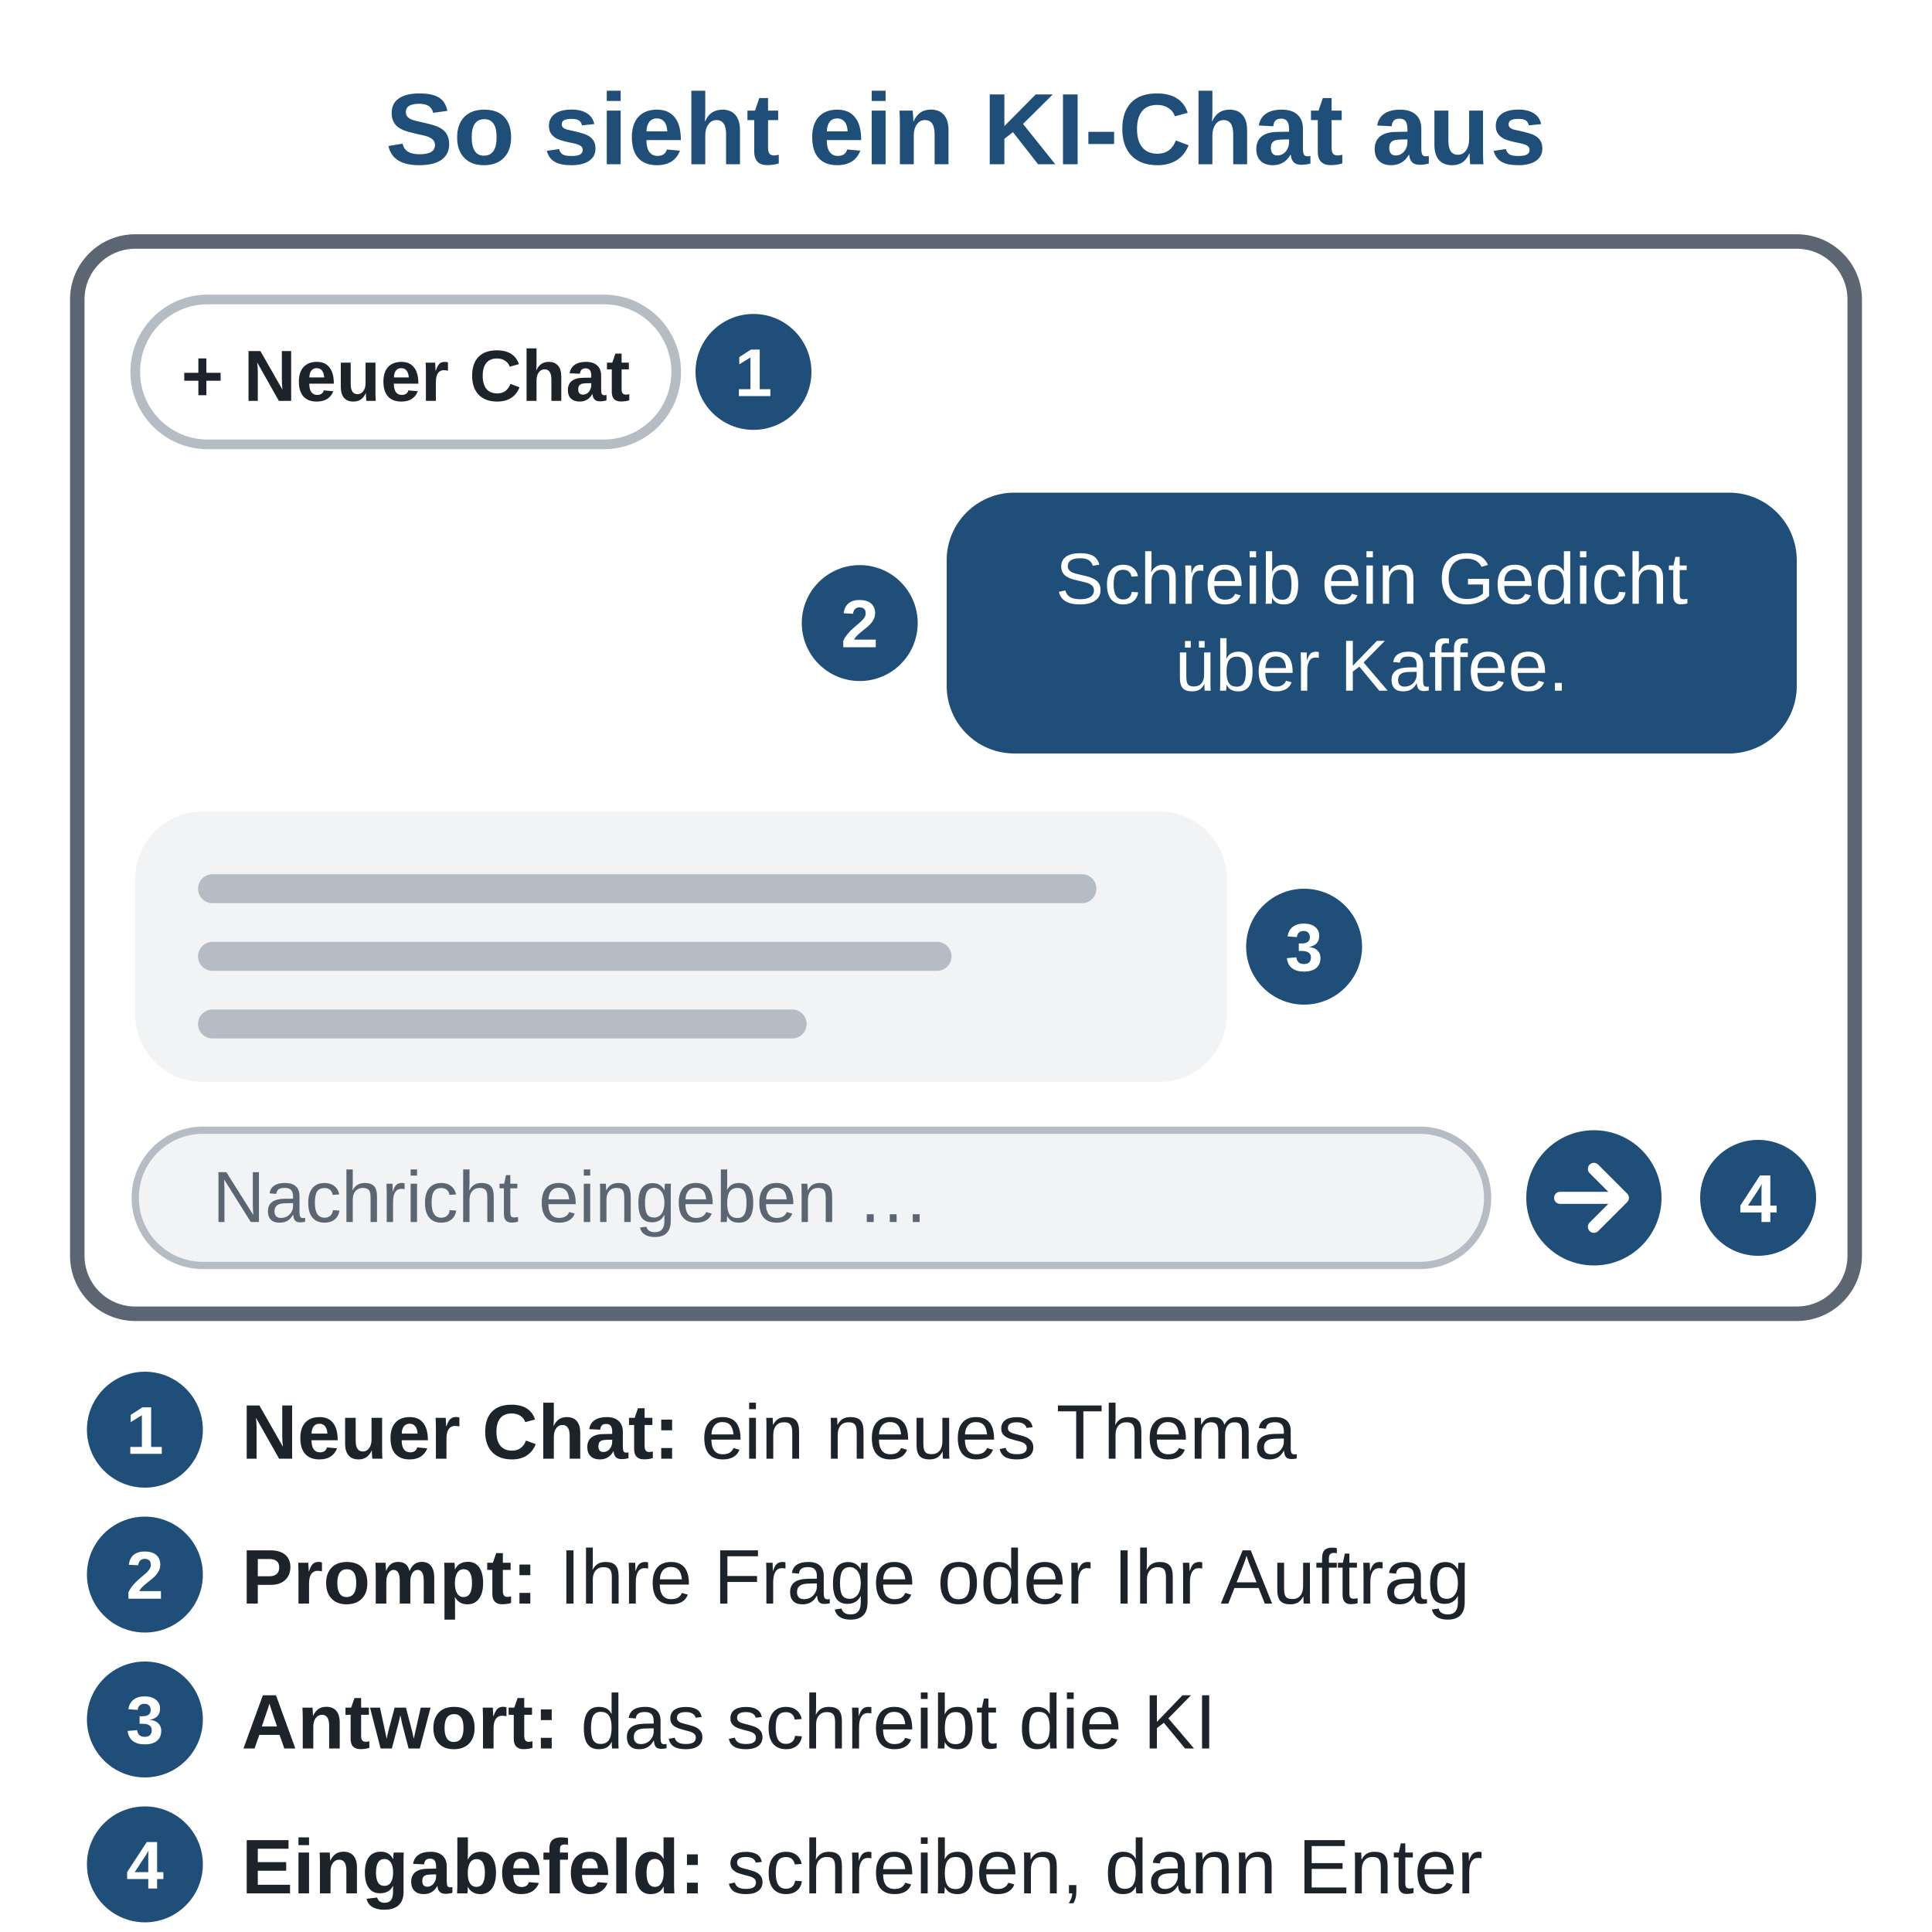
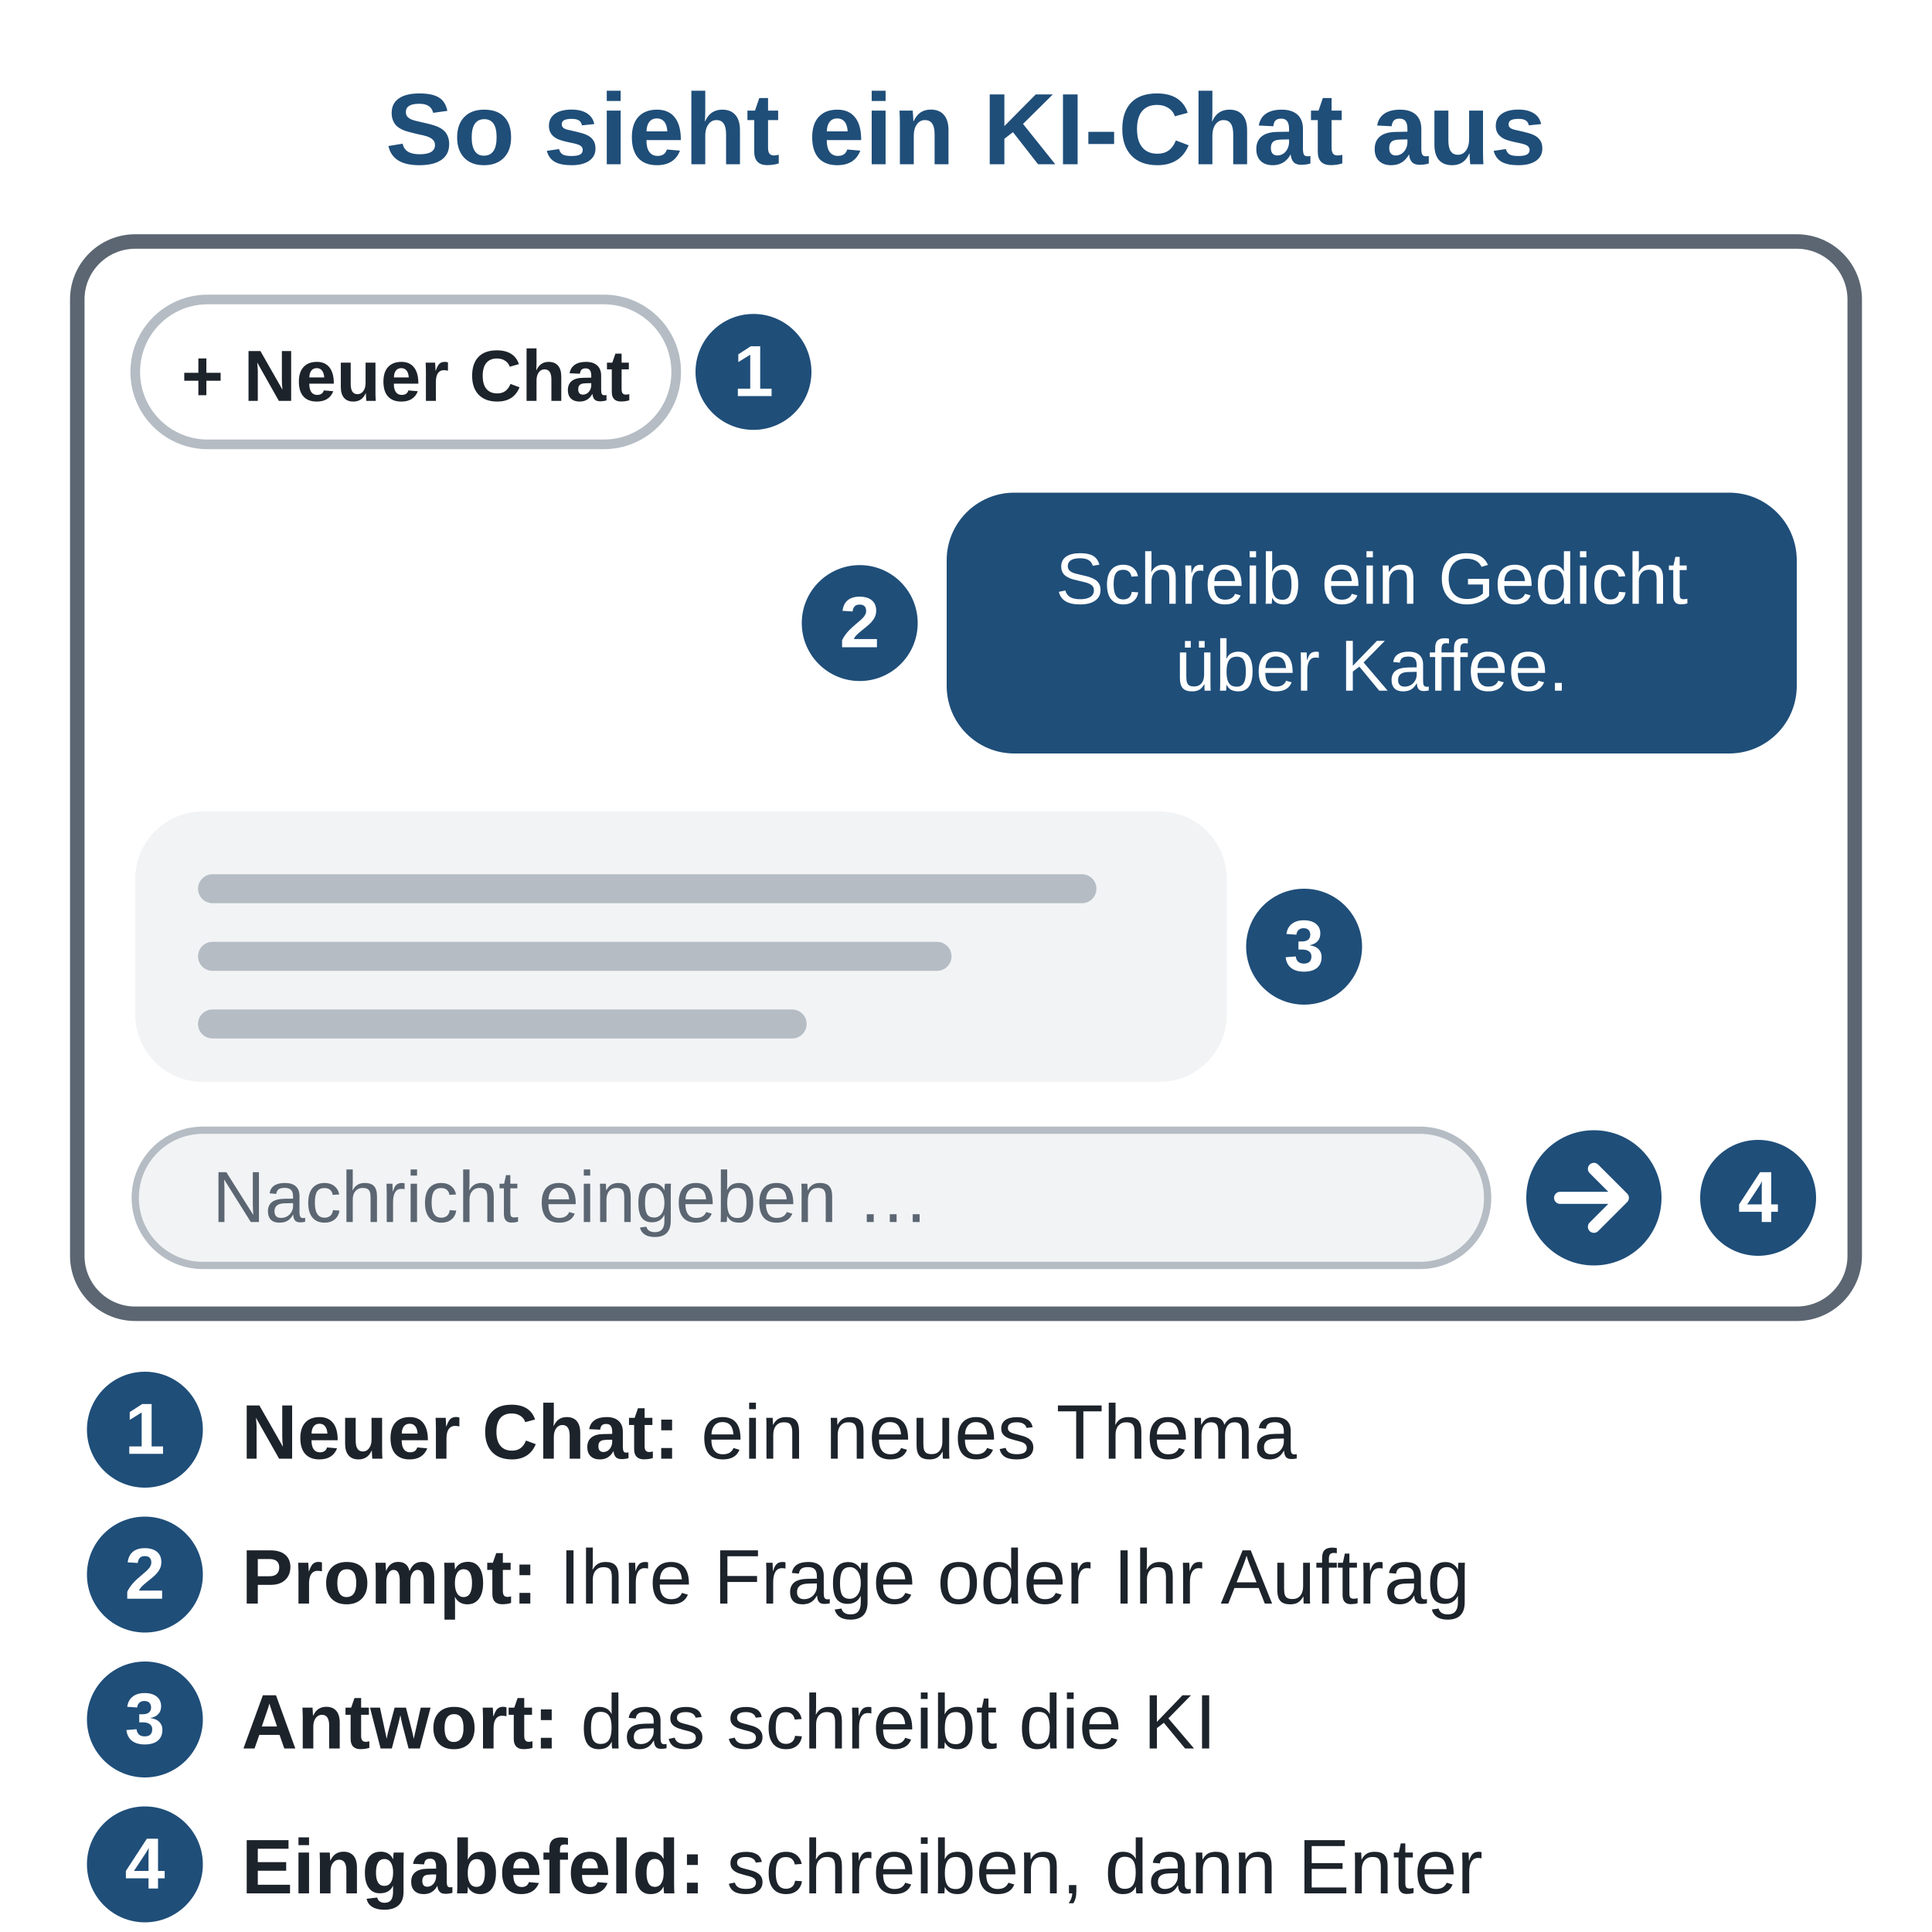
<svg xmlns="http://www.w3.org/2000/svg" viewBox="0 0 400 400" width="400" height="400" font-family="Arial, Helvetica, sans-serif" role="img" aria-labelledby="t">
  <rect width="400" height="400" fill="#ffffff" />
  <text x="200" y="34.0" font-size="21" fill="#1f4e79" text-anchor="middle" font-weight="700">So sieht ein KI-Chat aus</text>
  <rect x="16" y="50" width="368" height="222" rx="12" fill="#fff" stroke="#5b6672" stroke-width="3" />
  <rect x="28" y="62" width="112" height="30" rx="15" fill="#fff" stroke="#b5bcc4" stroke-width="2" />
  <text x="84" y="83.0" font-size="15" fill="#1d232b" text-anchor="middle" font-weight="700">+ Neuer Chat</text>
  <circle cx="156" cy="77" r="12" fill="#1f4e79" />
-   <text x="156" y="82.0" font-size="14" fill="#fff" text-anchor="middle" font-weight="700">1</text>
+   <text x="156" y="82.0" font-size="15" fill="#fff" text-anchor="middle" font-weight="700">1</text>
  <rect x="196" y="102" width="176" height="54" rx="14" fill="#1f4e79" />
  <text x="284" y="125.0" font-size="15" fill="#fff" text-anchor="middle">Schreib ein Gedicht</text>
  <text x="284" y="143.0" font-size="15" fill="#fff" text-anchor="middle">über Kaffee.</text>
  <circle cx="178" cy="129" r="12" fill="#1f4e79" />
-   <text x="178" y="134.0" font-size="14" fill="#fff" text-anchor="middle" font-weight="700">2</text>
+   <text x="178" y="134.0" font-size="15" fill="#fff" text-anchor="middle" font-weight="700">2</text>
  <rect x="28" y="168" width="226" height="56" rx="14" fill="#f1f3f5" />
  <line x1="44" y1="184" x2="224" y2="184" stroke="#b5bcc4" stroke-width="6" stroke-linecap="round" />
  <line x1="44" y1="198" x2="194" y2="198" stroke="#b5bcc4" stroke-width="6" stroke-linecap="round" />
  <line x1="44" y1="212" x2="164" y2="212" stroke="#b5bcc4" stroke-width="6" stroke-linecap="round" />
  <circle cx="270" cy="196" r="12" fill="#1f4e79" />
-   <text x="270" y="201.0" font-size="14" fill="#fff" text-anchor="middle" font-weight="700">3</text>
+   <text x="270" y="201.0" font-size="15" fill="#fff" text-anchor="middle" font-weight="700">3</text>
  <rect x="28" y="234" width="280" height="28" rx="14" fill="#f1f3f5" stroke="#b5bcc4" stroke-width="1.5" />
  <text x="44" y="253.0" font-size="15" fill="#5b6672" text-anchor="start">Nachricht eingeben …</text>
  <circle cx="330" cy="248" r="14" fill="#1f4e79" />
  <path d="M323 248 h12 M330 242 l6 6 -6 6" fill="none" stroke="#fff" stroke-width="2.5" stroke-linejoin="round" stroke-linecap="round" />
  <circle cx="364" cy="248" r="12" fill="#1f4e79" />
-   <text x="364" y="253.0" font-size="14" fill="#fff" text-anchor="middle" font-weight="700">4</text>
+   <text x="364" y="253.0" font-size="15" fill="#fff" text-anchor="middle" font-weight="700">4</text>
  <circle cx="30" cy="296" r="12" fill="#1f4e79" />
-   <text x="30" y="301.0" font-size="14" fill="#fff" text-anchor="middle" font-weight="700">1</text>
+   <text x="30" y="301.0" font-size="15" fill="#fff" text-anchor="middle" font-weight="700">1</text>
  <text x="50" y="302.0" font-size="16" fill="#1d232b" text-anchor="start">
    <tspan font-weight="700">Neuer Chat:</tspan> ein neues Thema</text>
  <circle cx="30" cy="326" r="12" fill="#1f4e79" />
-   <text x="30" y="331.0" font-size="14" fill="#fff" text-anchor="middle" font-weight="700">2</text>
+   <text x="30" y="331.0" font-size="15" fill="#fff" text-anchor="middle" font-weight="700">2</text>
  <text x="50" y="332.0" font-size="16" fill="#1d232b" text-anchor="start">
    <tspan font-weight="700">Prompt:</tspan> Ihre Frage oder Ihr Auftrag</text>
  <circle cx="30" cy="356" r="12" fill="#1f4e79" />
-   <text x="30" y="361.0" font-size="14" fill="#fff" text-anchor="middle" font-weight="700">3</text>
+   <text x="30" y="361.0" font-size="15" fill="#fff" text-anchor="middle" font-weight="700">3</text>
  <text x="50" y="362.0" font-size="16" fill="#1d232b" text-anchor="start">
    <tspan font-weight="700">Antwort:</tspan> das schreibt die KI</text>
  <circle cx="30" cy="386" r="12" fill="#1f4e79" />
-   <text x="30" y="391.0" font-size="14" fill="#fff" text-anchor="middle" font-weight="700">4</text>
+   <text x="30" y="391.0" font-size="15" fill="#fff" text-anchor="middle" font-weight="700">4</text>
  <text x="50" y="392.0" font-size="16" fill="#1d232b" text-anchor="start">
    <tspan font-weight="700">Eingabefeld:</tspan> schreiben, dann Enter</text>
</svg>
